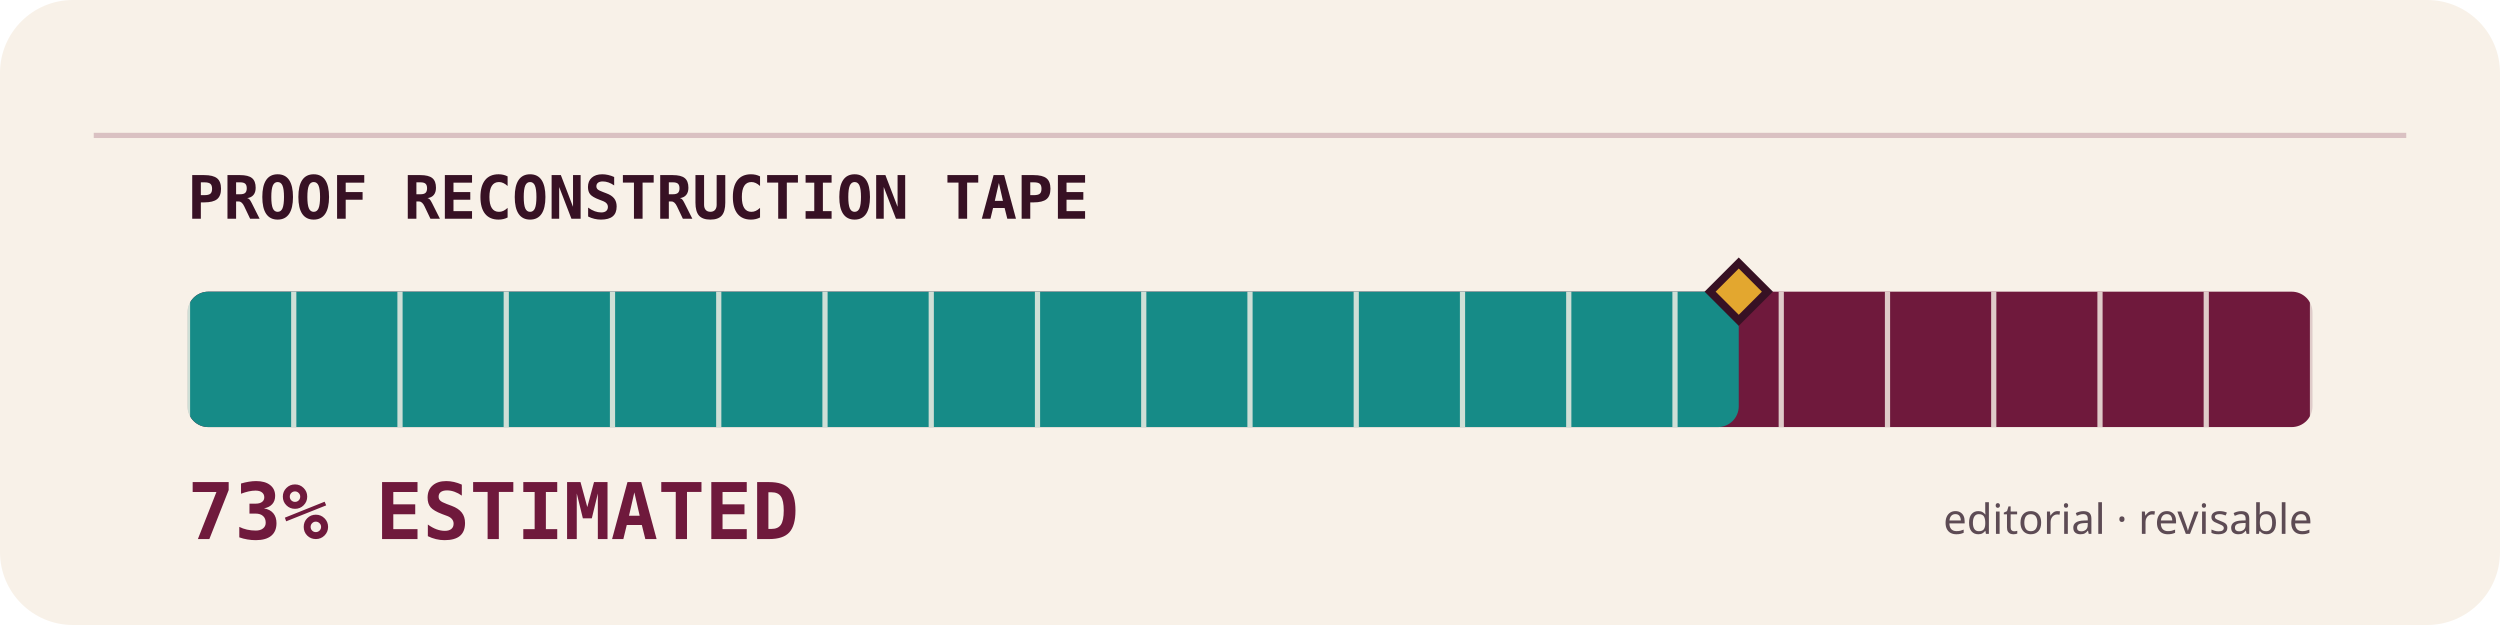
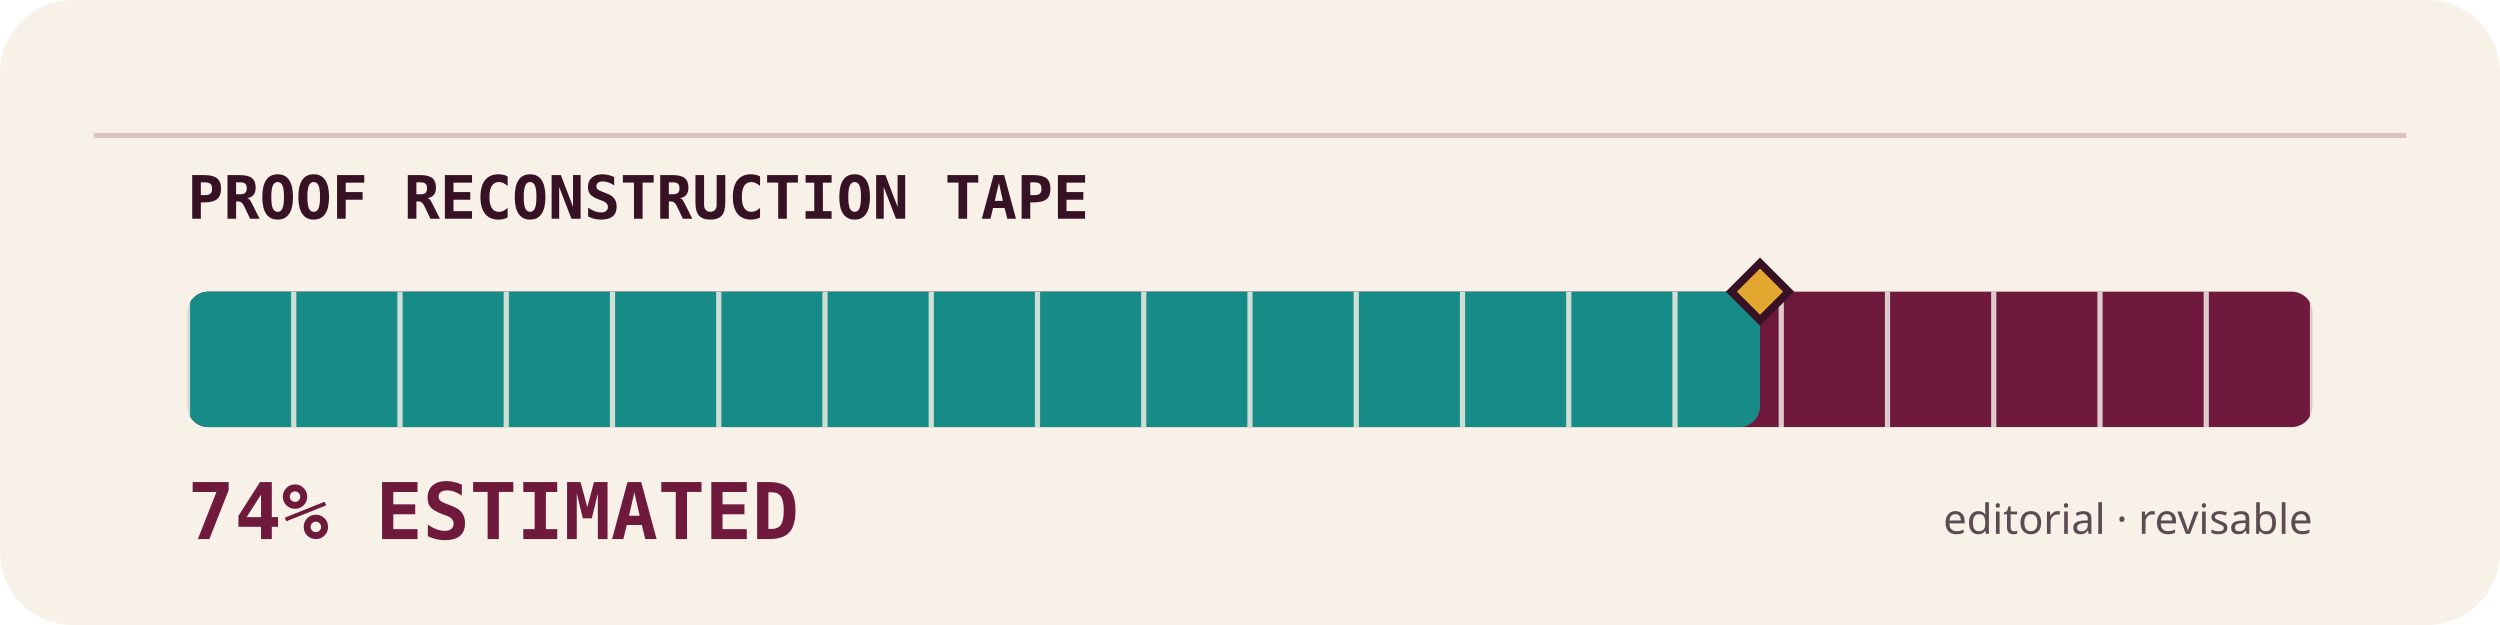
<svg xmlns="http://www.w3.org/2000/svg" viewBox="0 0 960 240" width="960" height="240" role="img" aria-labelledby="proof-progress-title proof-progress-desc">
  <rect width="960" height="240" rx="28" fill="#f8f1e8" />
  <path d="M36 52h888" stroke="#6f193c" stroke-width="2" opacity="0.22" />
  <text x="72" y="84" fill="#371124" font-family="ui-monospace, SFMono-Regular, Menlo, Consolas, monospace" font-size="23" font-weight="700">PROOF RECONSTRUCTION TAPE</text>
  <rect x="72" y="112" width="816" height="52" rx="8" fill="#6f193c" />
-   <rect x="72" y="112" width="595.68" height="52" rx="8" fill="#168b87" />
+   <rect x="72" y="112" width="603.84" height="52" rx="8" fill="#168b87" />
  <path d="M72 112v52" stroke="#f8f1e8" stroke-width="2" opacity="0.82" />
  <path d="M112.8 112v52" stroke="#f8f1e8" stroke-width="2" opacity="0.82" />
  <path d="M153.6 112v52" stroke="#f8f1e8" stroke-width="2" opacity="0.82" />
  <path d="M194.4 112v52" stroke="#f8f1e8" stroke-width="2" opacity="0.82" />
  <path d="M235.2 112v52" stroke="#f8f1e8" stroke-width="2" opacity="0.82" />
  <path d="M276 112v52" stroke="#f8f1e8" stroke-width="2" opacity="0.82" />
  <path d="M316.8 112v52" stroke="#f8f1e8" stroke-width="2" opacity="0.82" />
  <path d="M357.6 112v52" stroke="#f8f1e8" stroke-width="2" opacity="0.82" />
  <path d="M398.4 112v52" stroke="#f8f1e8" stroke-width="2" opacity="0.82" />
  <path d="M439.2 112v52" stroke="#f8f1e8" stroke-width="2" opacity="0.82" />
  <path d="M480 112v52" stroke="#f8f1e8" stroke-width="2" opacity="0.82" />
  <path d="M520.8 112v52" stroke="#f8f1e8" stroke-width="2" opacity="0.82" />
  <path d="M561.6 112v52" stroke="#f8f1e8" stroke-width="2" opacity="0.82" />
  <path d="M602.4 112v52" stroke="#f8f1e8" stroke-width="2" opacity="0.82" />
  <path d="M643.2 112v52" stroke="#f8f1e8" stroke-width="2" opacity="0.82" />
  <path d="M684 112v52" stroke="#f8f1e8" stroke-width="2" opacity="0.82" />
  <path d="M724.8 112v52" stroke="#f8f1e8" stroke-width="2" opacity="0.82" />
  <path d="M765.6 112v52" stroke="#f8f1e8" stroke-width="2" opacity="0.82" />
  <path d="M806.4 112v52" stroke="#f8f1e8" stroke-width="2" opacity="0.82" />
  <path d="M847.2 112v52" stroke="#f8f1e8" stroke-width="2" opacity="0.82" />
  <path d="M888 112v52" stroke="#f8f1e8" stroke-width="2" opacity="0.82" />
-   <path d="M667.68 101l11 11-11 11-11-11z" fill="#e3a72f" stroke="#371124" stroke-width="3" />
-   <text x="72" y="207" fill="#6f193c" font-family="ui-monospace, SFMono-Regular, Menlo, Consolas, monospace" font-size="30" font-weight="800">73% ESTIMATED</text>
+   <path d="M675.84 101l11 11-11 11-11-11z" fill="#e3a72f" stroke="#371124" stroke-width="3" />
+   <text x="72" y="207" fill="#6f193c" font-family="ui-monospace, SFMono-Regular, Menlo, Consolas, monospace" font-size="30" font-weight="800">74% ESTIMATED</text>
  <text x="888" y="205" text-anchor="end" fill="#5d4b54" font-family="system-ui, sans-serif" font-size="16">editorial · revisable</text>
</svg>
